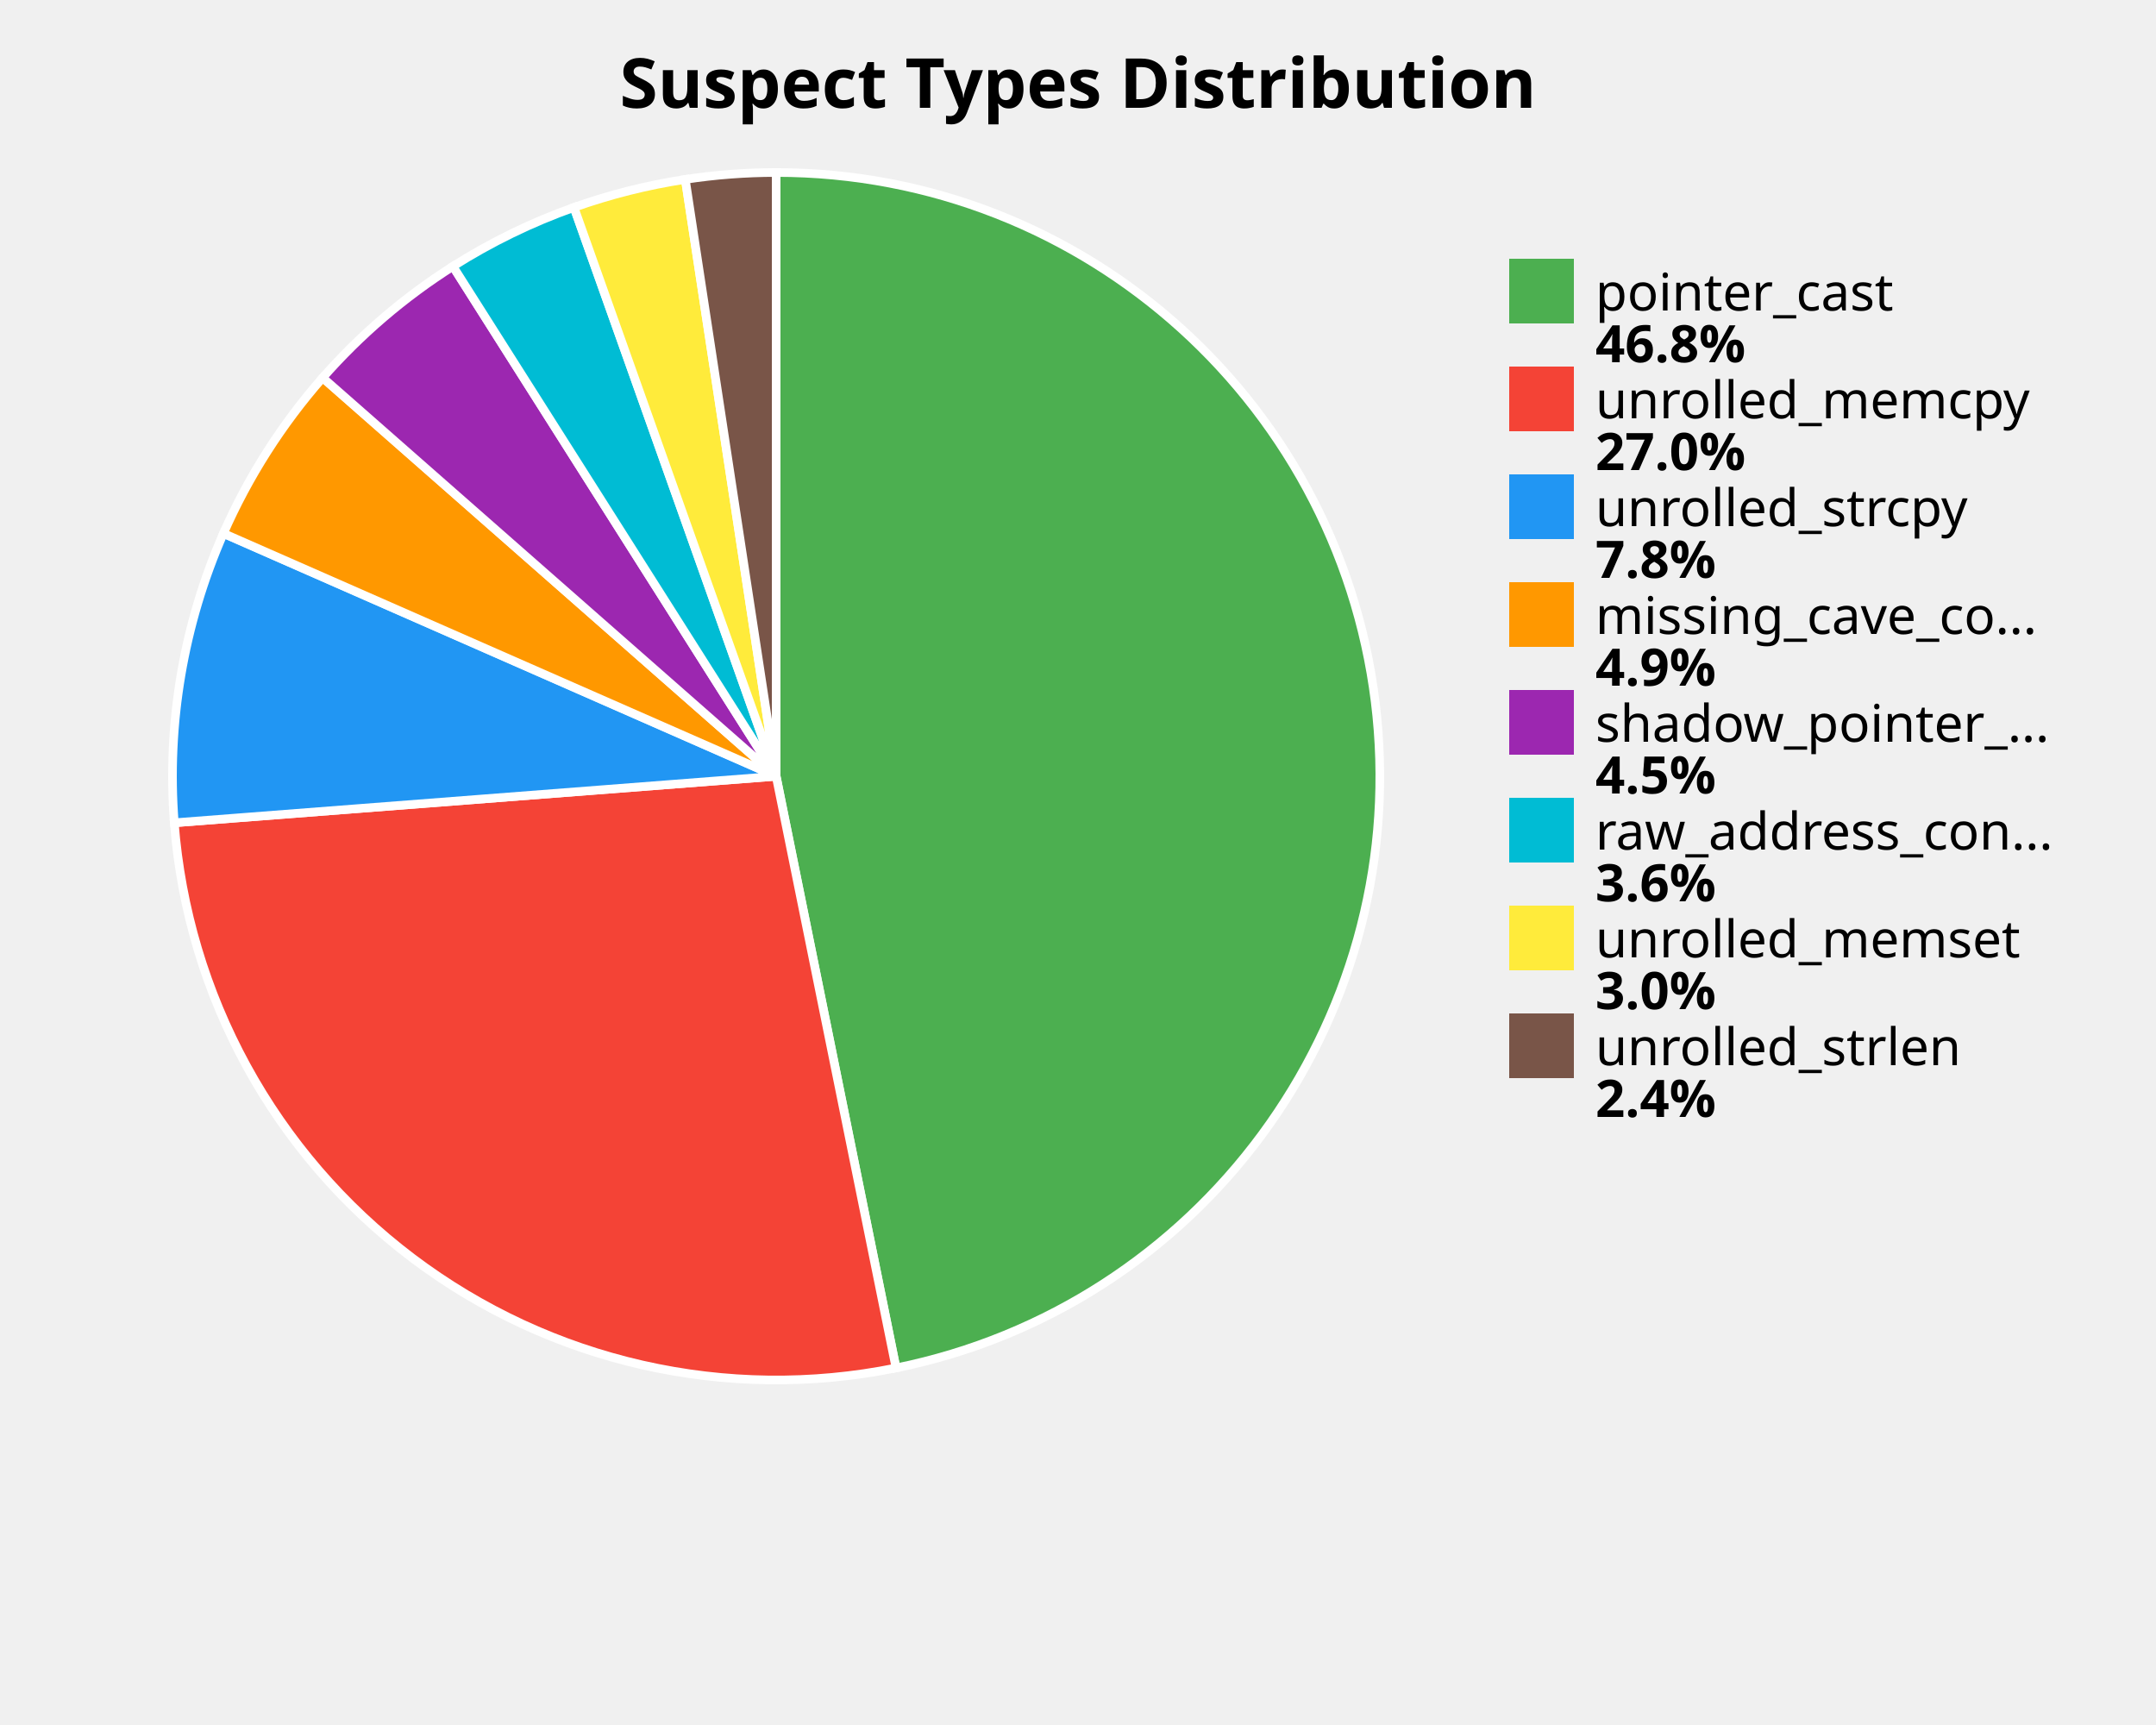
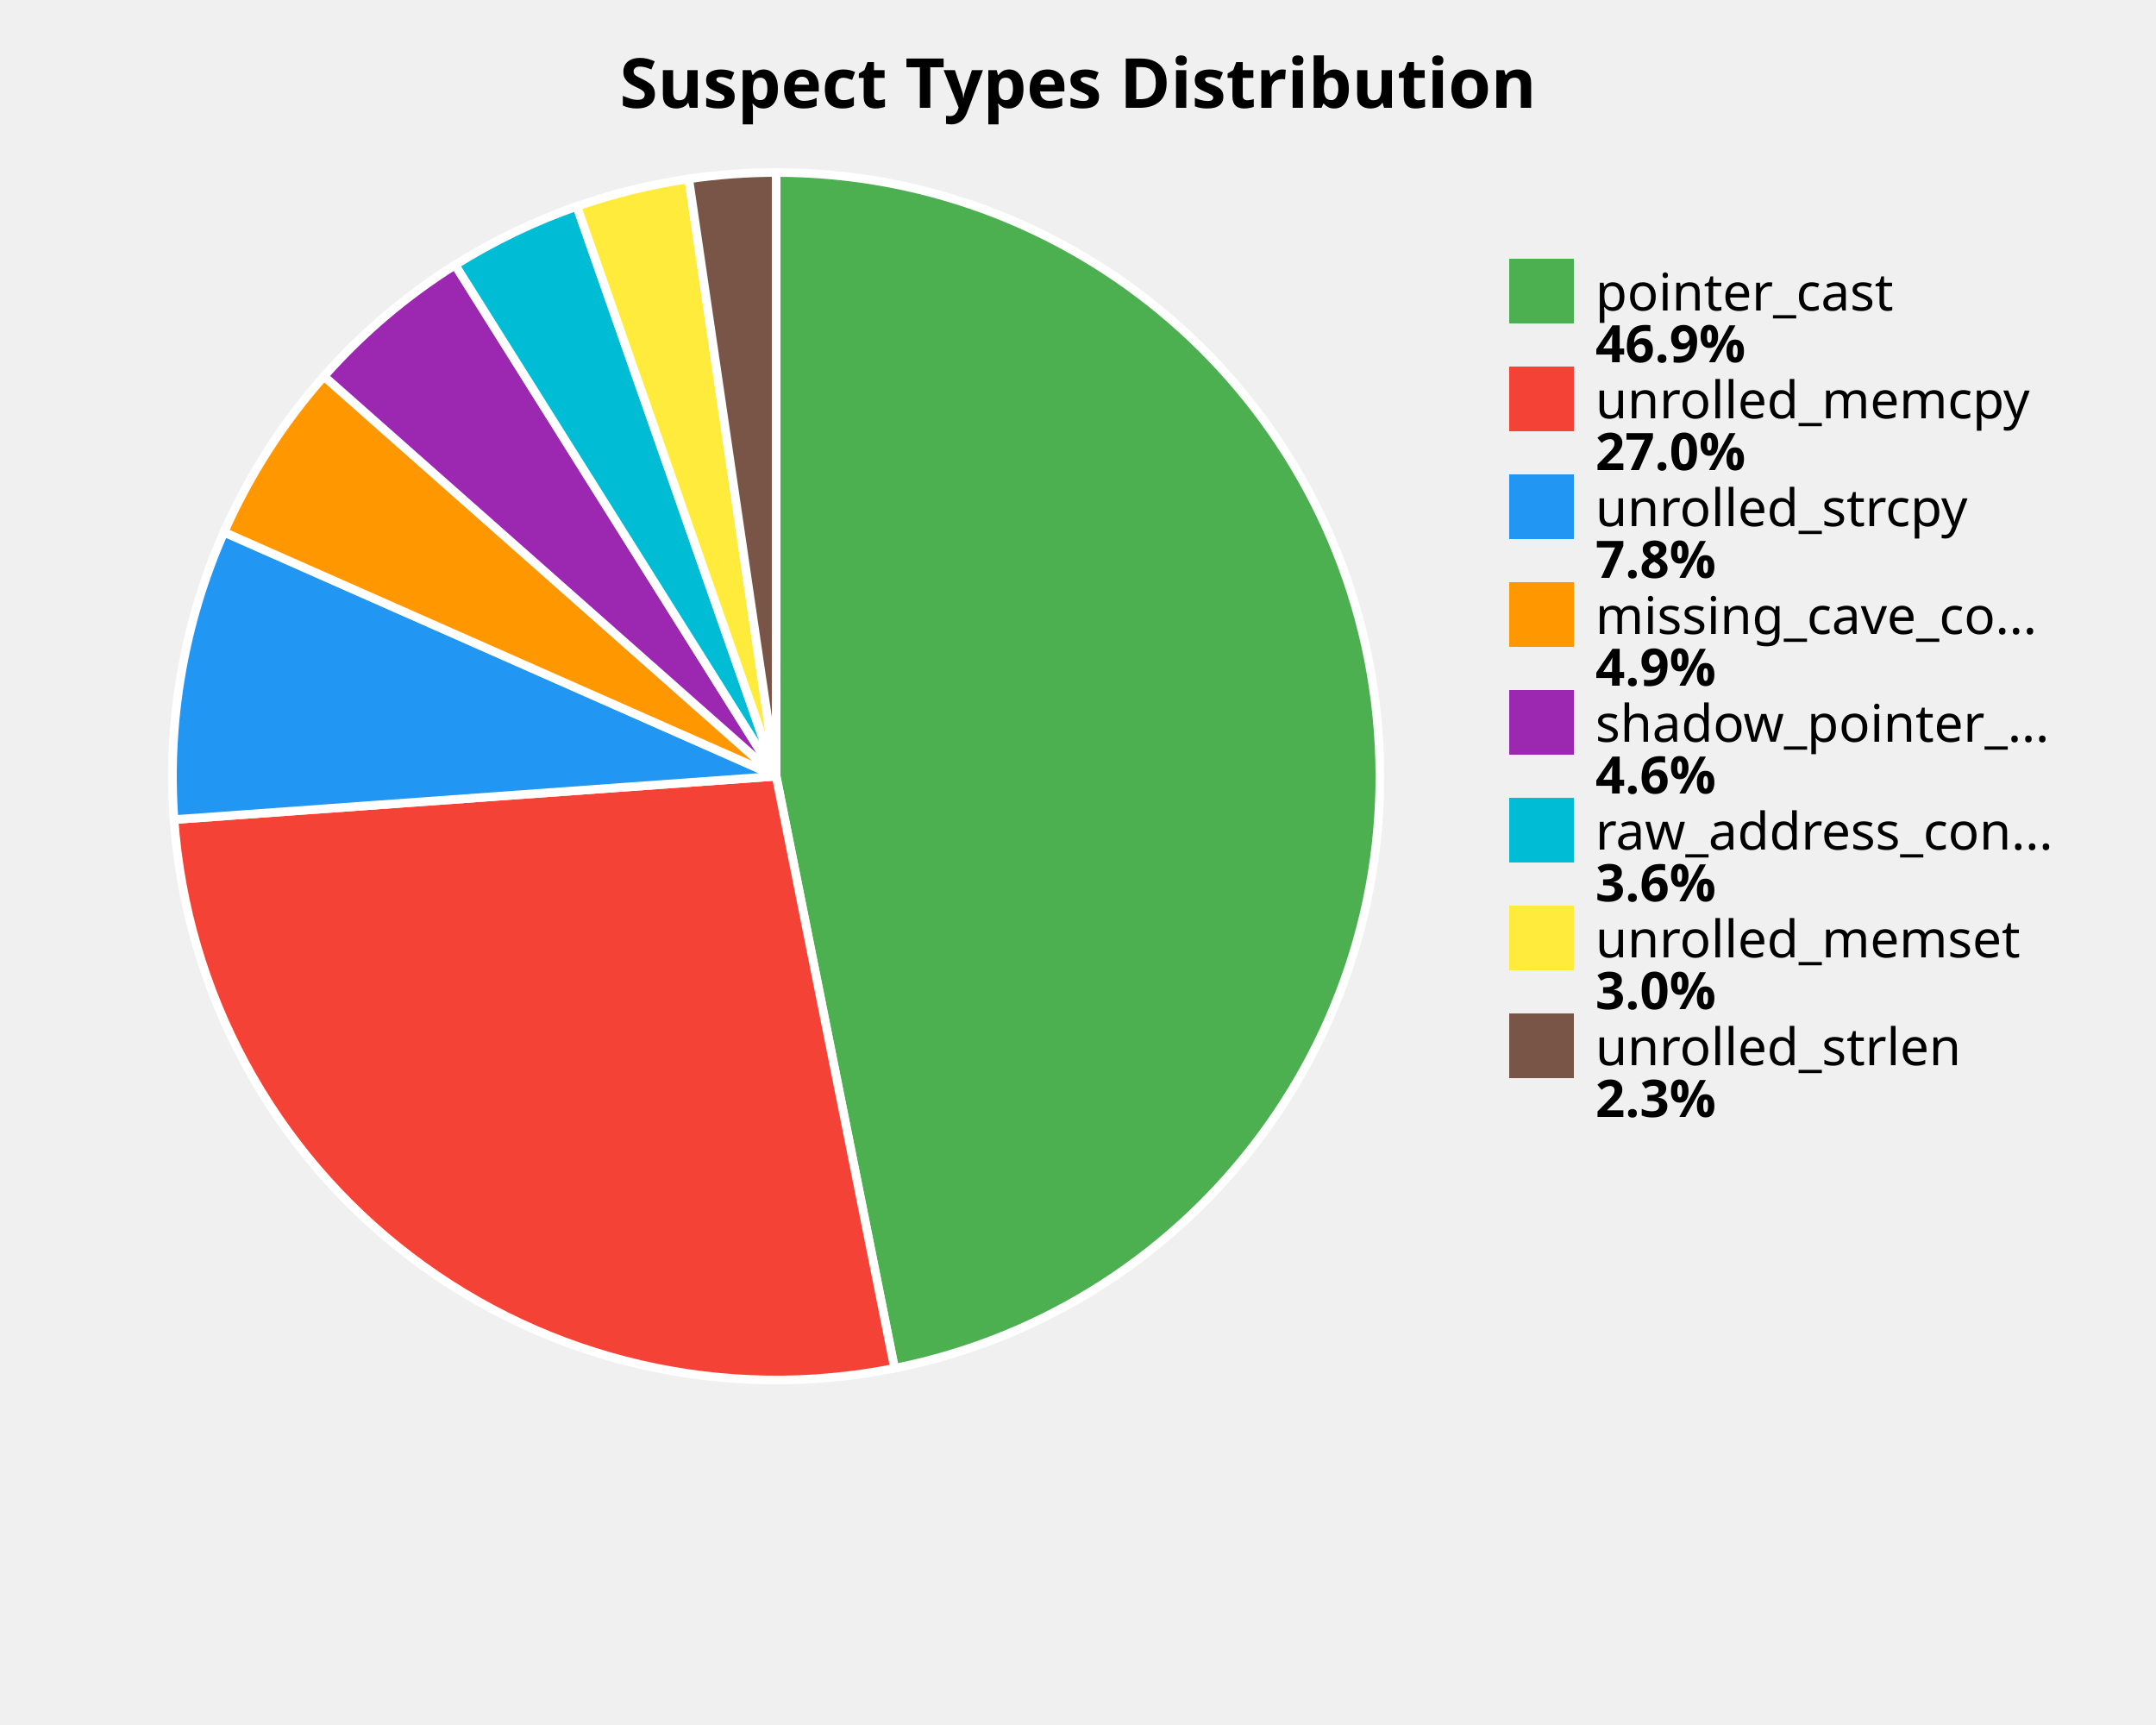
<svg xmlns="http://www.w3.org/2000/svg" width="500" height="400" viewBox="0 0 500 400">
  <style>
    .title { font: bold 16px sans-serif; }
    .label { font: 12px sans-serif; }
    .value { font: bold 12px sans-serif; }
  </style>
  <rect width="100%%" height="100%%" fill="white" />
  <text x="250" y="25" class="title" text-anchor="middle">Suspect Types Distribution</text>
-   <path d="M 180,180 L 180.00,40.00 A 140,140 0 0,1 207.80,317.21 Z" fill="#4CAF50" stroke="white" stroke-width="2" />
-   <path d="M 180,180 L 207.80,317.21 A 140,140 0 0,1 40.42,190.79 Z" fill="#F44336" stroke="white" stroke-width="2" />
-   <path d="M 180,180 L 40.42,190.79 A 140,140 0 0,1 51.82,123.69 Z" fill="#2196F3" stroke="white" stroke-width="2" />
-   <path d="M 180,180 L 51.82,123.69 A 140,140 0 0,1 74.83,87.59 Z" fill="#FF9800" stroke="white" stroke-width="2" />
-   <path d="M 180,180 L 74.83,87.59 A 140,140 0 0,1 105.04,61.76 Z" fill="#9C27B0" stroke="white" stroke-width="2" />
-   <path d="M 180,180 L 105.04,61.76 A 140,140 0 0,1 133.11,48.09 Z" fill="#00BCD4" stroke="white" stroke-width="2" />
-   <path d="M 180,180 L 133.11,48.09 A 140,140 0 0,1 158.93,41.60 Z" fill="#FFEB3B" stroke="white" stroke-width="2" />
-   <path d="M 180,180 L 158.93,41.60 A 140,140 0 0,1 180.00,40.00 Z" fill="#795548" stroke="white" stroke-width="2" />
+   <path d="M 180,180 L 180.00,40.00 A 140,140 0 0,1 207.46,317.28 Z" fill="#4CAF50" stroke="white" stroke-width="2" />
+   <path d="M 180,180 L 207.46,317.28 A 140,140 0 0,1 40.36,190.05 Z" fill="#F44336" stroke="white" stroke-width="2" />
+   <path d="M 180,180 L 40.36,190.05 A 140,140 0 0,1 51.95,123.40 Z" fill="#2196F3" stroke="white" stroke-width="2" />
+   <path d="M 180,180 L 51.95,123.40 A 140,140 0 0,1 75.14,87.25 Z" fill="#FF9800" stroke="white" stroke-width="2" />
+   <path d="M 180,180 L 75.14,87.25 A 140,140 0 0,1 105.55,61.44 Z" fill="#9C27B0" stroke="white" stroke-width="2" />
+   <path d="M 180,180 L 105.55,61.44 A 140,140 0 0,1 133.78,47.85 Z" fill="#00BCD4" stroke="white" stroke-width="2" />
+   <path d="M 180,180 L 133.78,47.85 A 140,140 0 0,1 159.73,41.48 Z" fill="#FFEB3B" stroke="white" stroke-width="2" />
+   <path d="M 180,180 L 159.73,41.48 A 140,140 0 0,1 180.00,40.00 Z" fill="#795548" stroke="white" stroke-width="2" />
  <rect x="350" y="60" width="15" height="15" fill="#4CAF50" />
  <text x="370" y="72" class="label">pointer_cast</text>
-   <text x="370" y="84" class="value">46.8%</text>
+   <text x="370" y="84" class="value">46.9%</text>
  <rect x="350" y="85" width="15" height="15" fill="#F44336" />
  <text x="370" y="97" class="label">unrolled_memcpy</text>
  <text x="370" y="109" class="value">27.0%</text>
  <rect x="350" y="110" width="15" height="15" fill="#2196F3" />
  <text x="370" y="122" class="label">unrolled_strcpy</text>
  <text x="370" y="134" class="value">7.8%</text>
  <rect x="350" y="135" width="15" height="15" fill="#FF9800" />
  <text x="370" y="147" class="label">missing_cave_co...</text>
  <text x="370" y="159" class="value">4.9%</text>
  <rect x="350" y="160" width="15" height="15" fill="#9C27B0" />
  <text x="370" y="172" class="label">shadow_pointer_...</text>
-   <text x="370" y="184" class="value">4.5%</text>
+   <text x="370" y="184" class="value">4.6%</text>
  <rect x="350" y="185" width="15" height="15" fill="#00BCD4" />
  <text x="370" y="197" class="label">raw_address_con...</text>
  <text x="370" y="209" class="value">3.6%</text>
  <rect x="350" y="210" width="15" height="15" fill="#FFEB3B" />
  <text x="370" y="222" class="label">unrolled_memset</text>
  <text x="370" y="234" class="value">3.0%</text>
  <rect x="350" y="235" width="15" height="15" fill="#795548" />
  <text x="370" y="247" class="label">unrolled_strlen</text>
-   <text x="370" y="259" class="value">2.4%</text>
+   <text x="370" y="259" class="value">2.3%</text>
</svg>
